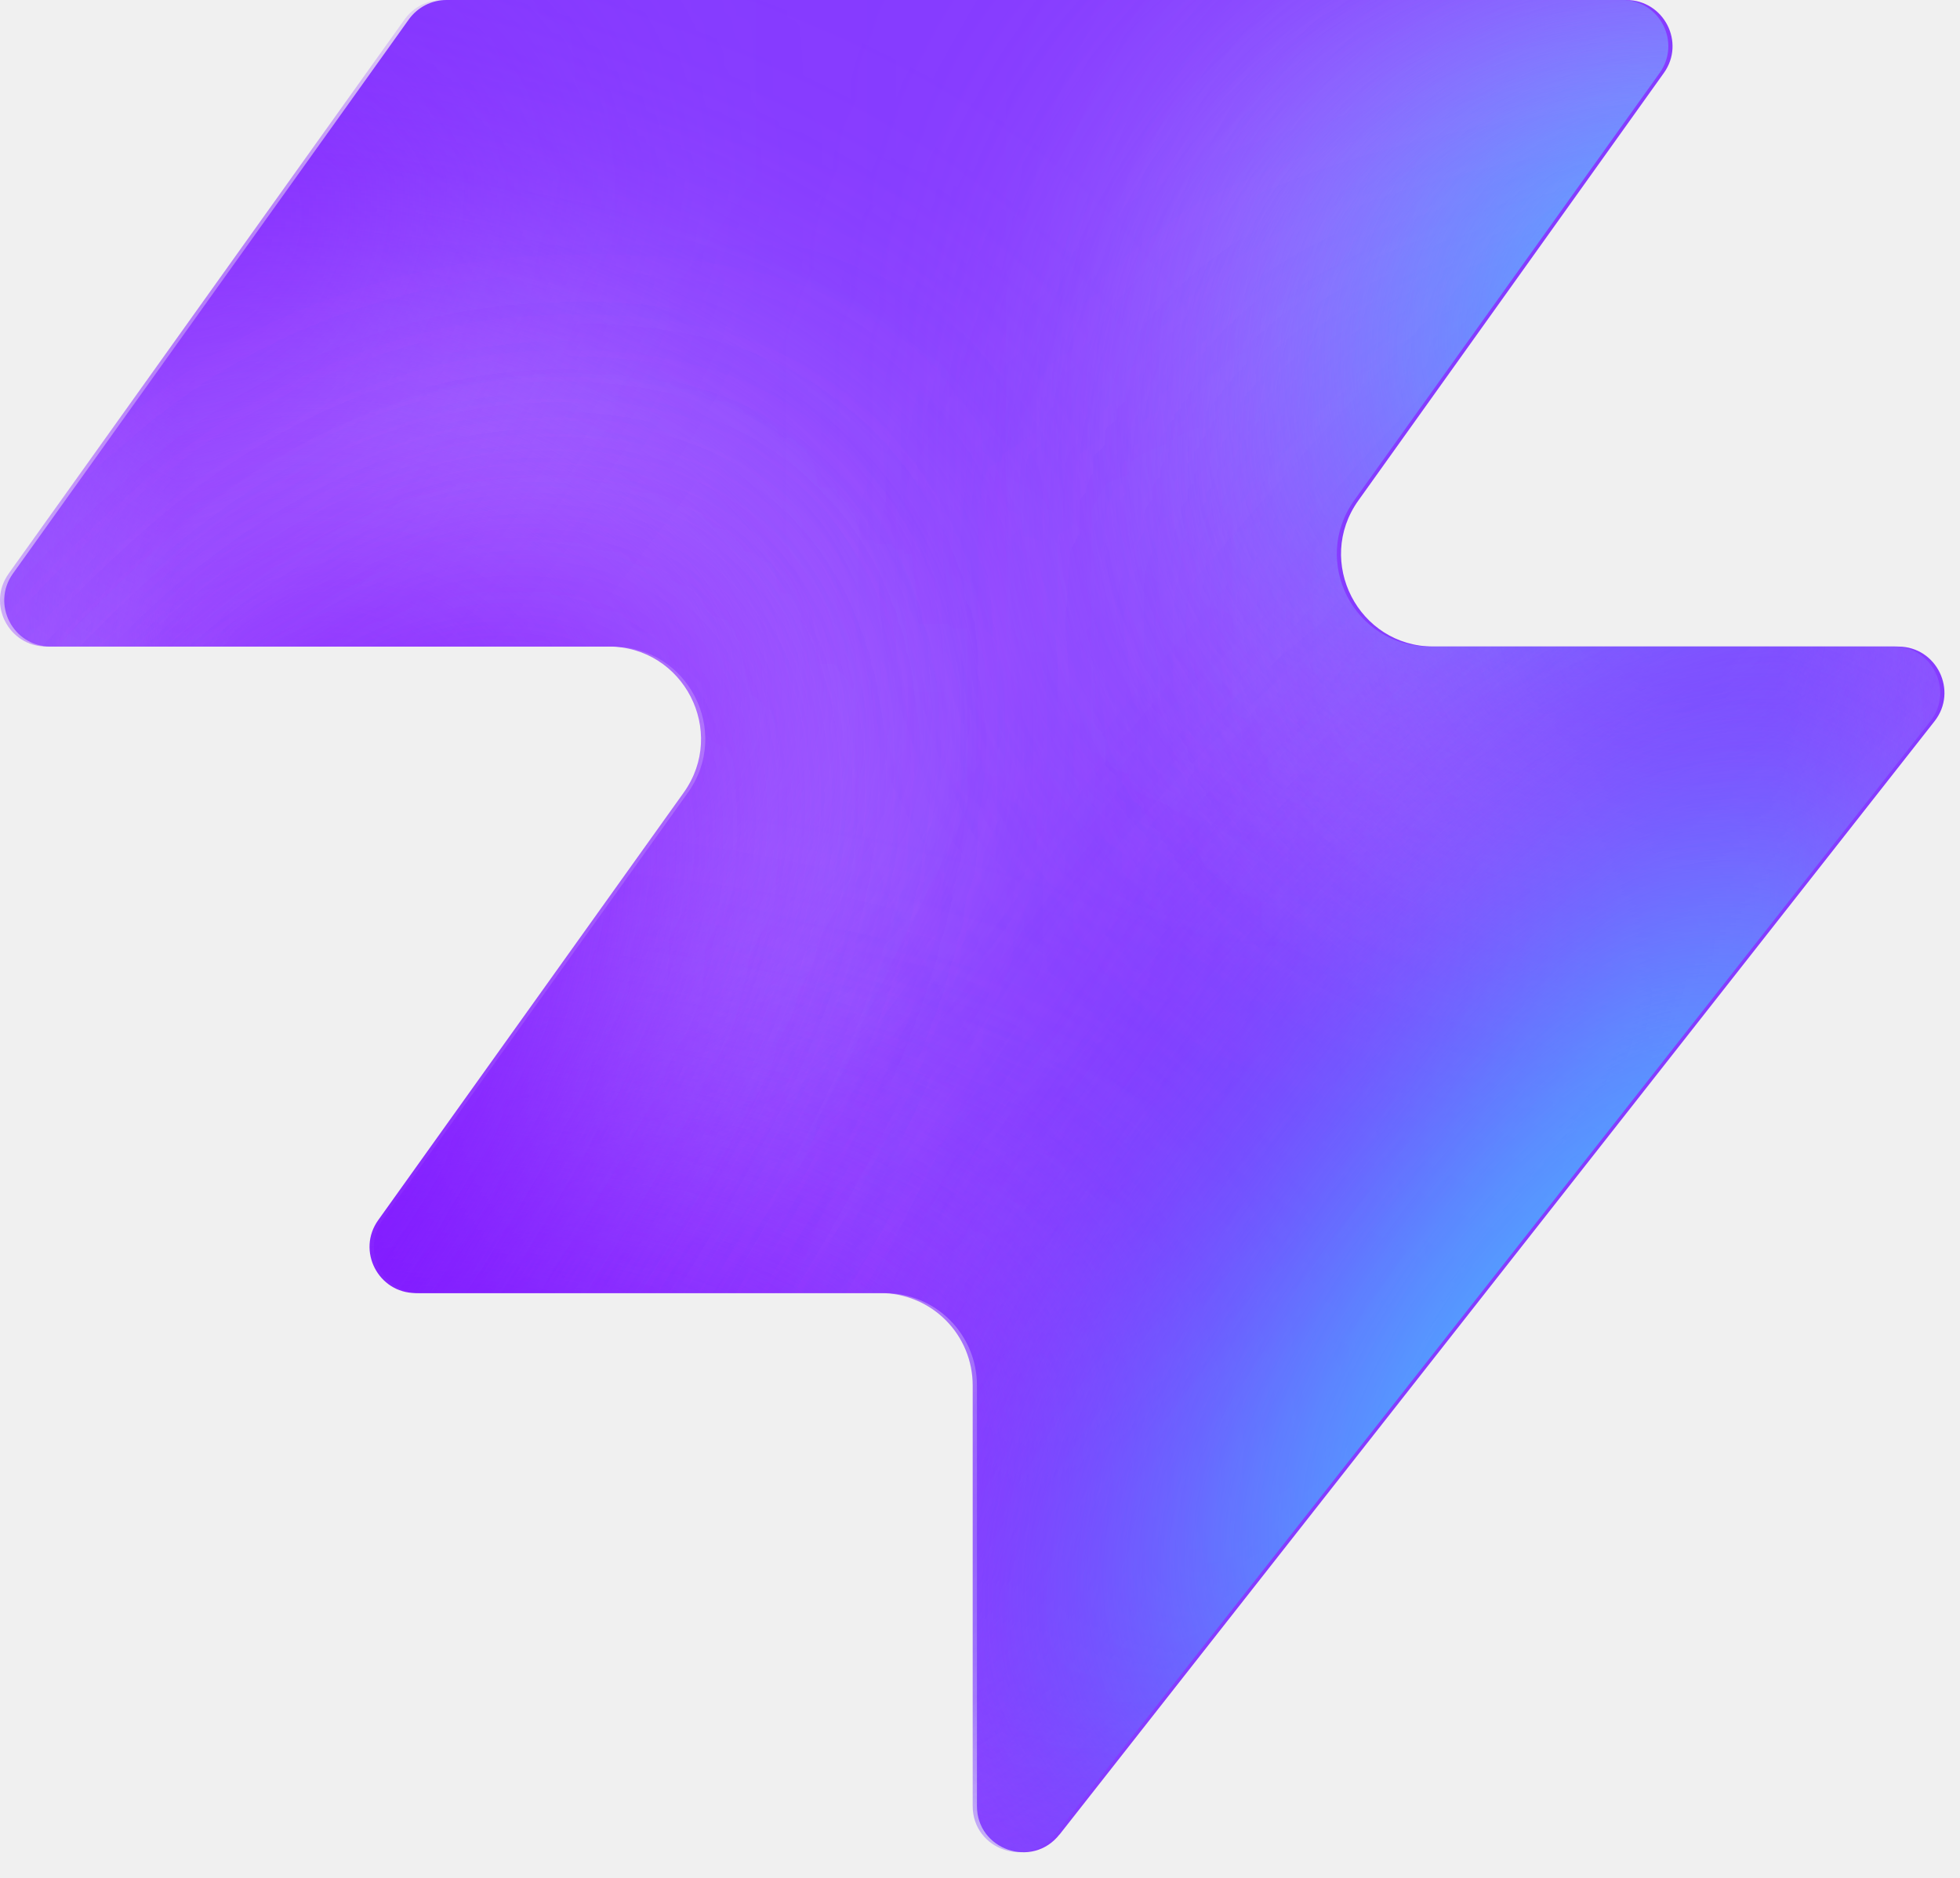
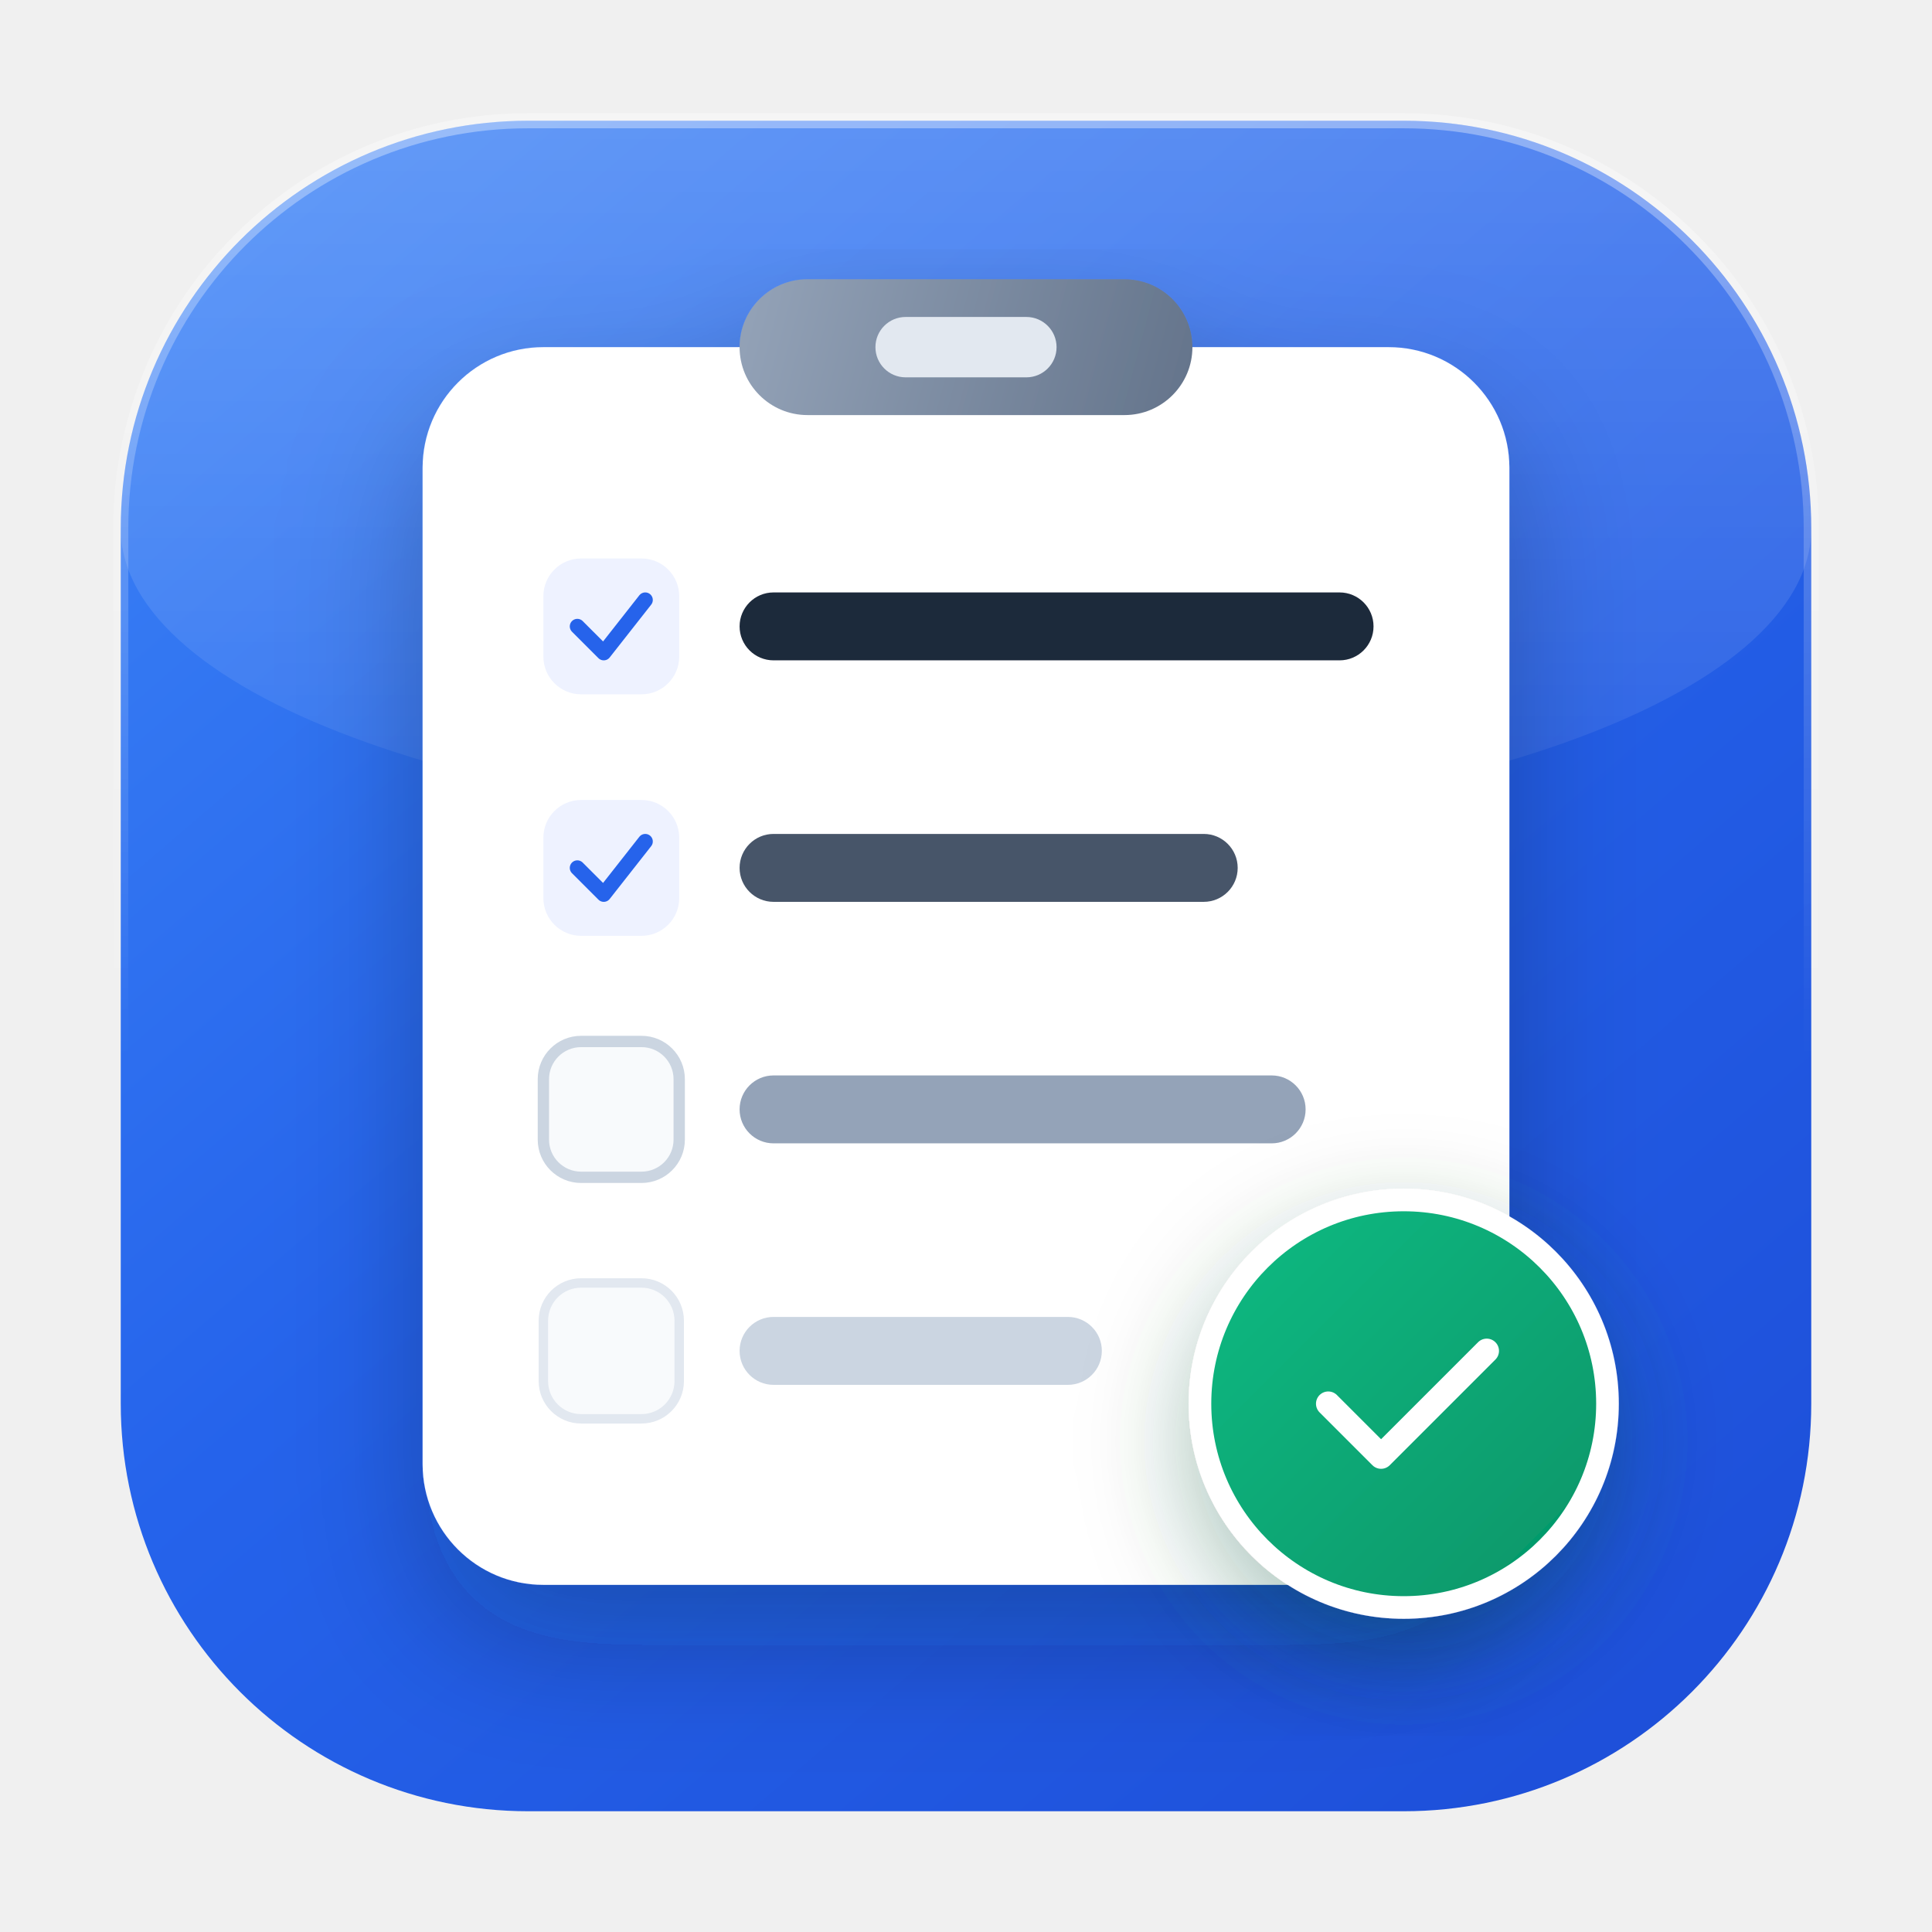
- <svg xmlns="http://www.w3.org/2000/svg" width="48" height="46" fill="none" viewBox="0 0 48 46">
-   <path fill="#863bff" d="M25.946 44.938c-.664.845-2.021.375-2.021-.698V33.937a2.26 2.26 0 0 0-2.262-2.262H10.287c-.92 0-1.456-1.04-.92-1.788l7.48-10.471c1.07-1.497 0-3.578-1.842-3.578H1.237c-.92 0-1.456-1.04-.92-1.788L10.013.474c.214-.297.556-.474.92-.474h28.894c.92 0 1.456 1.04.92 1.788l-7.48 10.471c-1.07 1.498 0 3.579 1.842 3.579h11.377c.943 0 1.473 1.088.89 1.83L25.947 44.94z" style="fill:#863bff;fill:color(display-p3 .525 .23 1);fill-opacity:1" />
-   <mask id="a" width="48" height="46" x="0" y="0" maskUnits="userSpaceOnUse" style="mask-type:alpha">
-     <path fill="#000" d="M25.842 44.938c-.664.844-2.021.375-2.021-.698V33.937a2.26 2.26 0 0 0-2.262-2.262H10.183c-.92 0-1.456-1.04-.92-1.788l7.48-10.471c1.07-1.498 0-3.579-1.842-3.579H1.133c-.92 0-1.456-1.04-.92-1.787L9.91.473c.214-.297.556-.474.92-.474h28.894c.92 0 1.456 1.04.92 1.788l-7.48 10.471c-1.07 1.498 0 3.578 1.842 3.578h11.377c.943 0 1.473 1.088.89 1.832L25.843 44.94z" style="fill:#000;fill-opacity:1" />
-   </mask>
-   <g mask="url(#a)">
-     <g filter="url(#b)">
-       <ellipse cx="5.508" cy="14.704" fill="#ede6ff" rx="5.508" ry="14.704" style="fill:#ede6ff;fill:color(display-p3 .927 .903 1);fill-opacity:1" transform="matrix(.00324 1 1 -.00324 -4.47 31.516)" />
-     </g>
-     <g filter="url(#c)">
-       <ellipse cx="10.399" cy="29.851" fill="#ede6ff" rx="10.399" ry="29.851" style="fill:#ede6ff;fill:color(display-p3 .927 .903 1);fill-opacity:1" transform="matrix(.00324 1 1 -.00324 -39.328 7.883)" />
-     </g>
-     <g filter="url(#d)">
-       <ellipse cx="5.508" cy="30.487" fill="#7e14ff" rx="5.508" ry="30.487" style="fill:#7e14ff;fill:color(display-p3 .492 .077 1);fill-opacity:1" transform="rotate(89.814 -25.913 -14.639)scale(1 -1)" />
-     </g>
-     <g filter="url(#e)">
-       <ellipse cx="5.508" cy="30.599" fill="#7e14ff" rx="5.508" ry="30.599" style="fill:#7e14ff;fill:color(display-p3 .492 .077 1);fill-opacity:1" transform="rotate(89.814 -32.644 -3.334)scale(1 -1)" />
-     </g>
-     <g filter="url(#f)">
-       <ellipse cx="5.508" cy="30.599" fill="#7e14ff" rx="5.508" ry="30.599" style="fill:#7e14ff;fill:color(display-p3 .492 .077 1);fill-opacity:1" transform="matrix(.00324 1 1 -.00324 -34.34 30.47)" />
-     </g>
-     <g filter="url(#g)">
-       <ellipse cx="14.072" cy="22.078" fill="#ede6ff" rx="14.072" ry="22.078" style="fill:#ede6ff;fill:color(display-p3 .927 .903 1);fill-opacity:1" transform="rotate(93.35 24.506 48.493)scale(-1 1)" />
-     </g>
-     <g filter="url(#h)">
-       <ellipse cx="3.47" cy="21.501" fill="#7e14ff" rx="3.47" ry="21.501" style="fill:#7e14ff;fill:color(display-p3 .492 .077 1);fill-opacity:1" transform="rotate(89.009 28.708 47.59)scale(-1 1)" />
-     </g>
-     <g filter="url(#i)">
-       <ellipse cx="3.47" cy="21.501" fill="#7e14ff" rx="3.47" ry="21.501" style="fill:#7e14ff;fill:color(display-p3 .492 .077 1);fill-opacity:1" transform="rotate(89.009 28.708 47.59)scale(-1 1)" />
-     </g>
-     <g filter="url(#j)">
-       <ellipse cx=".387" cy="8.972" fill="#7e14ff" rx="4.407" ry="29.108" style="fill:#7e14ff;fill:color(display-p3 .492 .077 1);fill-opacity:1" transform="rotate(39.51 .387 8.972)" />
-     </g>
-     <g filter="url(#k)">
-       <ellipse cx="47.523" cy="-6.092" fill="#7e14ff" rx="4.407" ry="29.108" style="fill:#7e14ff;fill:color(display-p3 .492 .077 1);fill-opacity:1" transform="rotate(37.892 47.523 -6.092)" />
-     </g>
-     <g filter="url(#l)">
-       <ellipse cx="41.412" cy="6.333" fill="#47bfff" rx="5.971" ry="9.665" style="fill:#47bfff;fill:color(display-p3 .28 .748 1);fill-opacity:1" transform="rotate(37.892 41.412 6.333)" />
-     </g>
-     <g filter="url(#m)">
-       <ellipse cx="-1.879" cy="38.332" fill="#7e14ff" rx="4.407" ry="29.108" style="fill:#7e14ff;fill:color(display-p3 .492 .077 1);fill-opacity:1" transform="rotate(37.892 -1.88 38.332)" />
-     </g>
-     <g filter="url(#n)">
-       <ellipse cx="-1.879" cy="38.332" fill="#7e14ff" rx="4.407" ry="29.108" style="fill:#7e14ff;fill:color(display-p3 .492 .077 1);fill-opacity:1" transform="rotate(37.892 -1.88 38.332)" />
-     </g>
-     <g filter="url(#o)">
-       <ellipse cx="35.651" cy="29.907" fill="#7e14ff" rx="4.407" ry="29.108" style="fill:#7e14ff;fill:color(display-p3 .492 .077 1);fill-opacity:1" transform="rotate(37.892 35.651 29.907)" />
-     </g>
-     <g filter="url(#p)">
-       <ellipse cx="38.418" cy="32.4" fill="#47bfff" rx="5.971" ry="15.297" style="fill:#47bfff;fill:color(display-p3 .28 .748 1);fill-opacity:1" transform="rotate(37.892 38.418 32.4)" />
-     </g>
+ <svg xmlns="http://www.w3.org/2000/svg" viewBox="0 0 512 512" fill="none">
+   <defs>
+     <linearGradient id="bgGrad" x1="64" y1="32" x2="448" y2="480" gradientUnits="userSpaceOnUse">
+       <stop offset="0%" stop-color="#3B82F6" />
+       <stop offset="45%" stop-color="#2563EB" />
+       <stop offset="100%" stop-color="#1D4ED8" />
+     </linearGradient>
+     <linearGradient id="glassGrad" x1="256" y1="32" x2="256" y2="280" gradientUnits="userSpaceOnUse">
+       <stop offset="0%" stop-color="#FFFFFF" stop-opacity="0.35" />
+       <stop offset="100%" stop-color="#FFFFFF" stop-opacity="0" />
+     </linearGradient>
+     <filter id="cardShadow" x="60" y="50" width="392" height="420" filterUnits="userSpaceOnUse" color-interpolation-filters="sRGB">
+       <feDropShadow dx="0" dy="16" stdDeviation="18" flood-color="#0F172A" flood-opacity="0.25" />
+     </filter>
+     <filter id="badgeShadow" x="280" y="280" width="180" height="180" filterUnits="userSpaceOnUse" color-interpolation-filters="sRGB">
+       <feDropShadow dx="0" dy="10" stdDeviation="14" flood-color="#064E3B" flood-opacity="0.35" />
+     </filter>
+     <linearGradient id="badgeGrad" x1="325" y1="325" x2="420" y2="420" gradientUnits="userSpaceOnUse">
+       <stop offset="0%" stop-color="#10B981" />
+       <stop offset="100%" stop-color="#059669" />
+     </linearGradient>
+     <linearGradient id="clipGrad" x1="196" y1="74" x2="316" y2="106" gradientUnits="userSpaceOnUse">
+       <stop offset="0%" stop-color="#94A3B8" />
+       <stop offset="100%" stop-color="#64748B" />
+     </linearGradient>
+   </defs>
+   <rect x="32" y="32" width="448" height="448" rx="108" fill="url(#bgGrad)" />
+   <rect x="32" y="32" width="448" height="448" rx="108" stroke="url(#glassGrad)" stroke-width="4" fill="none" />
+   <path d="M 32 140 C 32 80 80 32 140 32 L 372 32 C 432 32 480 80 480 140 C 480 185 380 220 256 220 C 132 220 32 185 32 140 Z" fill="url(#glassGrad)" opacity="0.6" />
+   <g filter="url(#cardShadow)">
+     <rect x="112" y="92" width="288" height="328" rx="32" fill="#FFFFFF" />
+     <rect x="196" y="74" width="120" height="36" rx="18" fill="url(#clipGrad)" />
+     <rect x="232" y="84" width="48" height="16" rx="8" fill="#E2E8F0" />
+     <rect x="144" y="148" width="36" height="36" rx="10" fill="#EEF2FF" />
+     <path d="M 153 166 L 160 173 L 171 159" stroke="#2563EB" stroke-width="4" stroke-linecap="round" stroke-linejoin="round" />
+     <rect x="196" y="157" width="168" height="18" rx="9" fill="#1E293B" />
+     <rect x="144" y="212" width="36" height="36" rx="10" fill="#EEF2FF" />
+     <path d="M 153 230 L 160 237 L 171 223" stroke="#2563EB" stroke-width="4" stroke-linecap="round" stroke-linejoin="round" />
+     <rect x="196" y="221" width="132" height="18" rx="9" fill="#475569" />
+     <rect x="144" y="276" width="36" height="36" rx="10" fill="#F8FAFC" stroke="#CBD5E1" stroke-width="3" />
+     <rect x="196" y="285" width="150" height="18" rx="9" fill="#94A3B8" />
+     <rect x="144" y="340" width="36" height="36" rx="10" fill="#F8FAFC" stroke="#E2E8F0" stroke-width="2.5" />
+     <rect x="196" y="349" width="96" height="18" rx="9" fill="#CBD5E1" />
  </g>
-   <defs>
-     <filter id="b" width="60.045" height="41.654" x="-19.77" y="16.149" color-interpolation-filters="sRGB" filterUnits="userSpaceOnUse">
-       <feFlood flood-opacity="0" result="BackgroundImageFix" />
-       <feBlend in="SourceGraphic" in2="BackgroundImageFix" result="shape" />
-       <feGaussianBlur result="effect1_foregroundBlur_2002_17158" stdDeviation="7.659" />
-     </filter>
-     <filter id="c" width="90.34" height="51.437" x="-54.613" y="-7.533" color-interpolation-filters="sRGB" filterUnits="userSpaceOnUse">
-       <feFlood flood-opacity="0" result="BackgroundImageFix" />
-       <feBlend in="SourceGraphic" in2="BackgroundImageFix" result="shape" />
-       <feGaussianBlur result="effect1_foregroundBlur_2002_17158" stdDeviation="7.659" />
-     </filter>
-     <filter id="d" width="79.355" height="29.4" x="-49.64" y="2.03" color-interpolation-filters="sRGB" filterUnits="userSpaceOnUse">
-       <feFlood flood-opacity="0" result="BackgroundImageFix" />
-       <feBlend in="SourceGraphic" in2="BackgroundImageFix" result="shape" />
-       <feGaussianBlur result="effect1_foregroundBlur_2002_17158" stdDeviation="4.596" />
-     </filter>
-     <filter id="e" width="79.579" height="29.4" x="-45.045" y="20.029" color-interpolation-filters="sRGB" filterUnits="userSpaceOnUse">
-       <feFlood flood-opacity="0" result="BackgroundImageFix" />
-       <feBlend in="SourceGraphic" in2="BackgroundImageFix" result="shape" />
-       <feGaussianBlur result="effect1_foregroundBlur_2002_17158" stdDeviation="4.596" />
-     </filter>
-     <filter id="f" width="79.579" height="29.4" x="-43.513" y="21.178" color-interpolation-filters="sRGB" filterUnits="userSpaceOnUse">
-       <feFlood flood-opacity="0" result="BackgroundImageFix" />
-       <feBlend in="SourceGraphic" in2="BackgroundImageFix" result="shape" />
-       <feGaussianBlur result="effect1_foregroundBlur_2002_17158" stdDeviation="4.596" />
-     </filter>
-     <filter id="g" width="74.749" height="58.852" x="15.756" y="-17.901" color-interpolation-filters="sRGB" filterUnits="userSpaceOnUse">
-       <feFlood flood-opacity="0" result="BackgroundImageFix" />
-       <feBlend in="SourceGraphic" in2="BackgroundImageFix" result="shape" />
-       <feGaussianBlur result="effect1_foregroundBlur_2002_17158" stdDeviation="7.659" />
-     </filter>
-     <filter id="h" width="61.377" height="25.362" x="23.548" y="2.284" color-interpolation-filters="sRGB" filterUnits="userSpaceOnUse">
-       <feFlood flood-opacity="0" result="BackgroundImageFix" />
-       <feBlend in="SourceGraphic" in2="BackgroundImageFix" result="shape" />
-       <feGaussianBlur result="effect1_foregroundBlur_2002_17158" stdDeviation="4.596" />
-     </filter>
-     <filter id="i" width="61.377" height="25.362" x="23.548" y="2.284" color-interpolation-filters="sRGB" filterUnits="userSpaceOnUse">
-       <feFlood flood-opacity="0" result="BackgroundImageFix" />
-       <feBlend in="SourceGraphic" in2="BackgroundImageFix" result="shape" />
-       <feGaussianBlur result="effect1_foregroundBlur_2002_17158" stdDeviation="4.596" />
-     </filter>
-     <filter id="j" width="56.045" height="63.649" x="-27.636" y="-22.853" color-interpolation-filters="sRGB" filterUnits="userSpaceOnUse">
-       <feFlood flood-opacity="0" result="BackgroundImageFix" />
-       <feBlend in="SourceGraphic" in2="BackgroundImageFix" result="shape" />
-       <feGaussianBlur result="effect1_foregroundBlur_2002_17158" stdDeviation="4.596" />
-     </filter>
-     <filter id="k" width="54.814" height="64.646" x="20.116" y="-38.415" color-interpolation-filters="sRGB" filterUnits="userSpaceOnUse">
-       <feFlood flood-opacity="0" result="BackgroundImageFix" />
-       <feBlend in="SourceGraphic" in2="BackgroundImageFix" result="shape" />
-       <feGaussianBlur result="effect1_foregroundBlur_2002_17158" stdDeviation="4.596" />
-     </filter>
-     <filter id="l" width="33.541" height="35.313" x="24.641" y="-11.323" color-interpolation-filters="sRGB" filterUnits="userSpaceOnUse">
-       <feFlood flood-opacity="0" result="BackgroundImageFix" />
-       <feBlend in="SourceGraphic" in2="BackgroundImageFix" result="shape" />
-       <feGaussianBlur result="effect1_foregroundBlur_2002_17158" stdDeviation="4.596" />
-     </filter>
-     <filter id="m" width="54.814" height="64.646" x="-29.286" y="6.009" color-interpolation-filters="sRGB" filterUnits="userSpaceOnUse">
-       <feFlood flood-opacity="0" result="BackgroundImageFix" />
-       <feBlend in="SourceGraphic" in2="BackgroundImageFix" result="shape" />
-       <feGaussianBlur result="effect1_foregroundBlur_2002_17158" stdDeviation="4.596" />
-     </filter>
-     <filter id="n" width="54.814" height="64.646" x="-29.286" y="6.009" color-interpolation-filters="sRGB" filterUnits="userSpaceOnUse">
-       <feFlood flood-opacity="0" result="BackgroundImageFix" />
-       <feBlend in="SourceGraphic" in2="BackgroundImageFix" result="shape" />
-       <feGaussianBlur result="effect1_foregroundBlur_2002_17158" stdDeviation="4.596" />
-     </filter>
-     <filter id="o" width="54.814" height="64.646" x="8.244" y="-2.416" color-interpolation-filters="sRGB" filterUnits="userSpaceOnUse">
-       <feFlood flood-opacity="0" result="BackgroundImageFix" />
-       <feBlend in="SourceGraphic" in2="BackgroundImageFix" result="shape" />
-       <feGaussianBlur result="effect1_foregroundBlur_2002_17158" stdDeviation="4.596" />
-     </filter>
-     <filter id="p" width="39.409" height="43.623" x="18.713" y="10.588" color-interpolation-filters="sRGB" filterUnits="userSpaceOnUse">
-       <feFlood flood-opacity="0" result="BackgroundImageFix" />
-       <feBlend in="SourceGraphic" in2="BackgroundImageFix" result="shape" />
-       <feGaussianBlur result="effect1_foregroundBlur_2002_17158" stdDeviation="4.596" />
-     </filter>
-   </defs>
+   <g filter="url(#badgeShadow)">
+     <circle cx="372" cy="372" r="54" fill="url(#badgeGrad)" stroke="#FFFFFF" stroke-width="6" />
+     <path d="M 352 372 L 366 386 L 394 358" stroke="#FFFFFF" stroke-width="6.5" stroke-linecap="round" stroke-linejoin="round" />
+   </g>
</svg>
